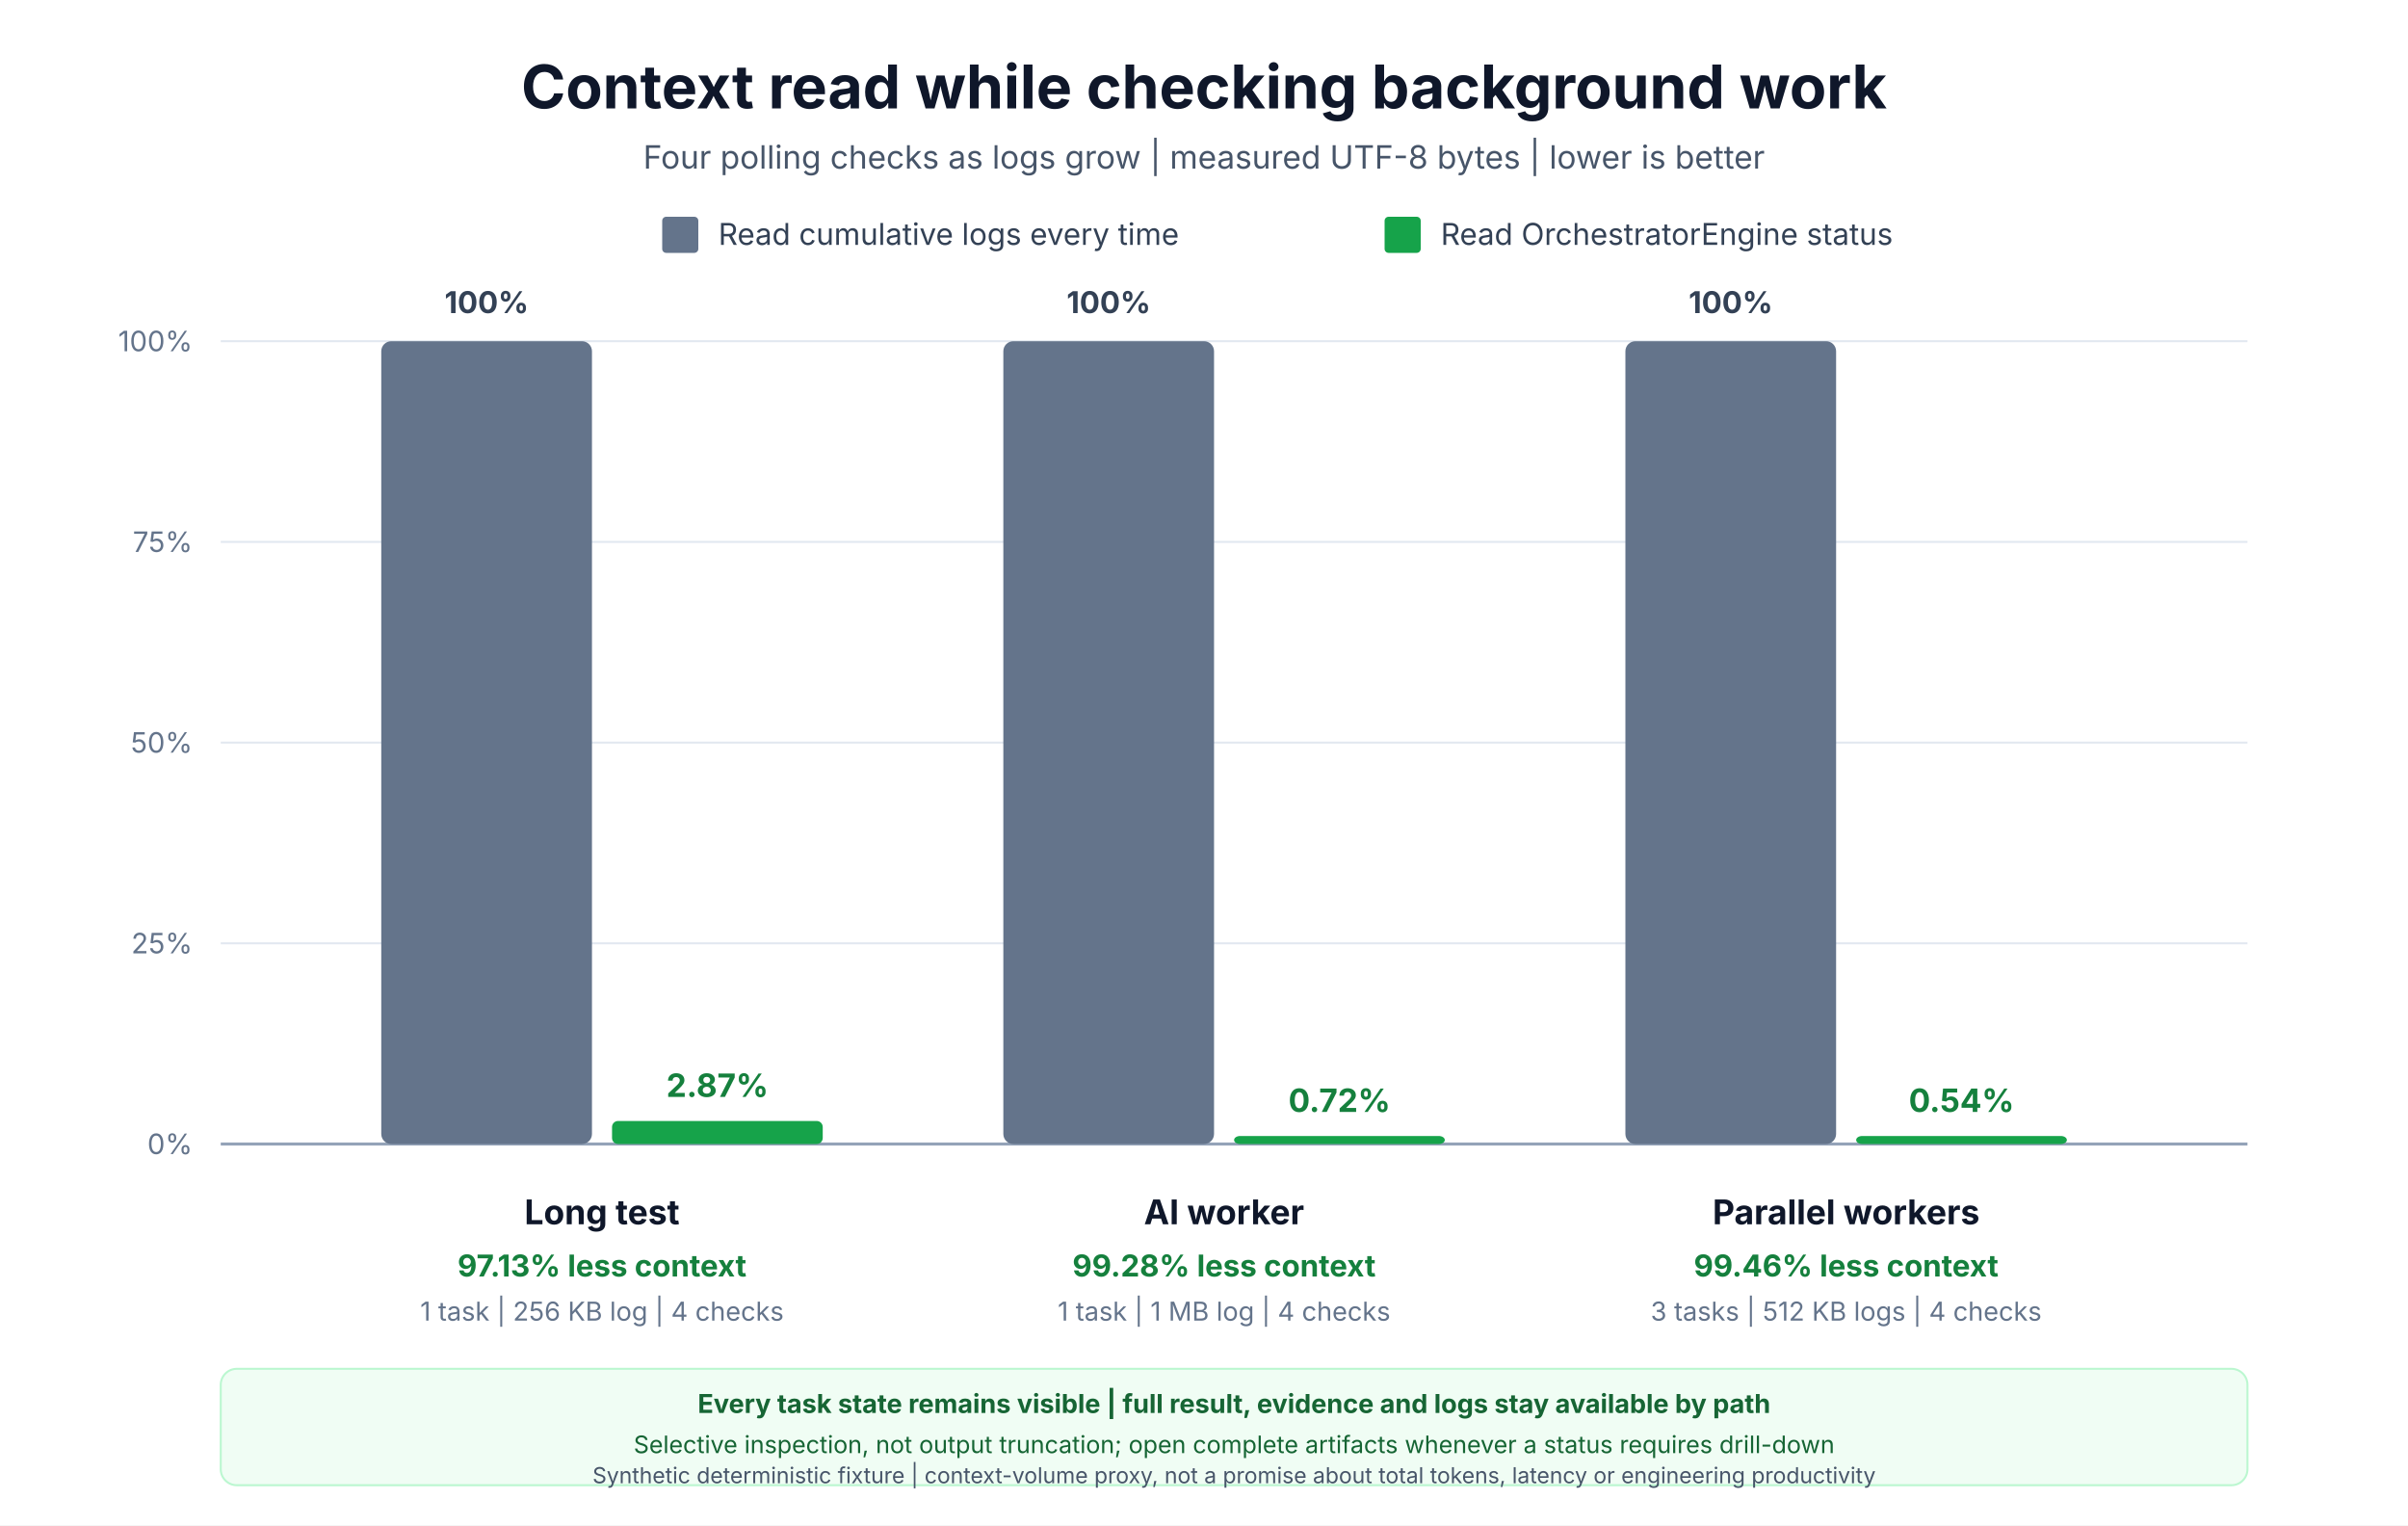
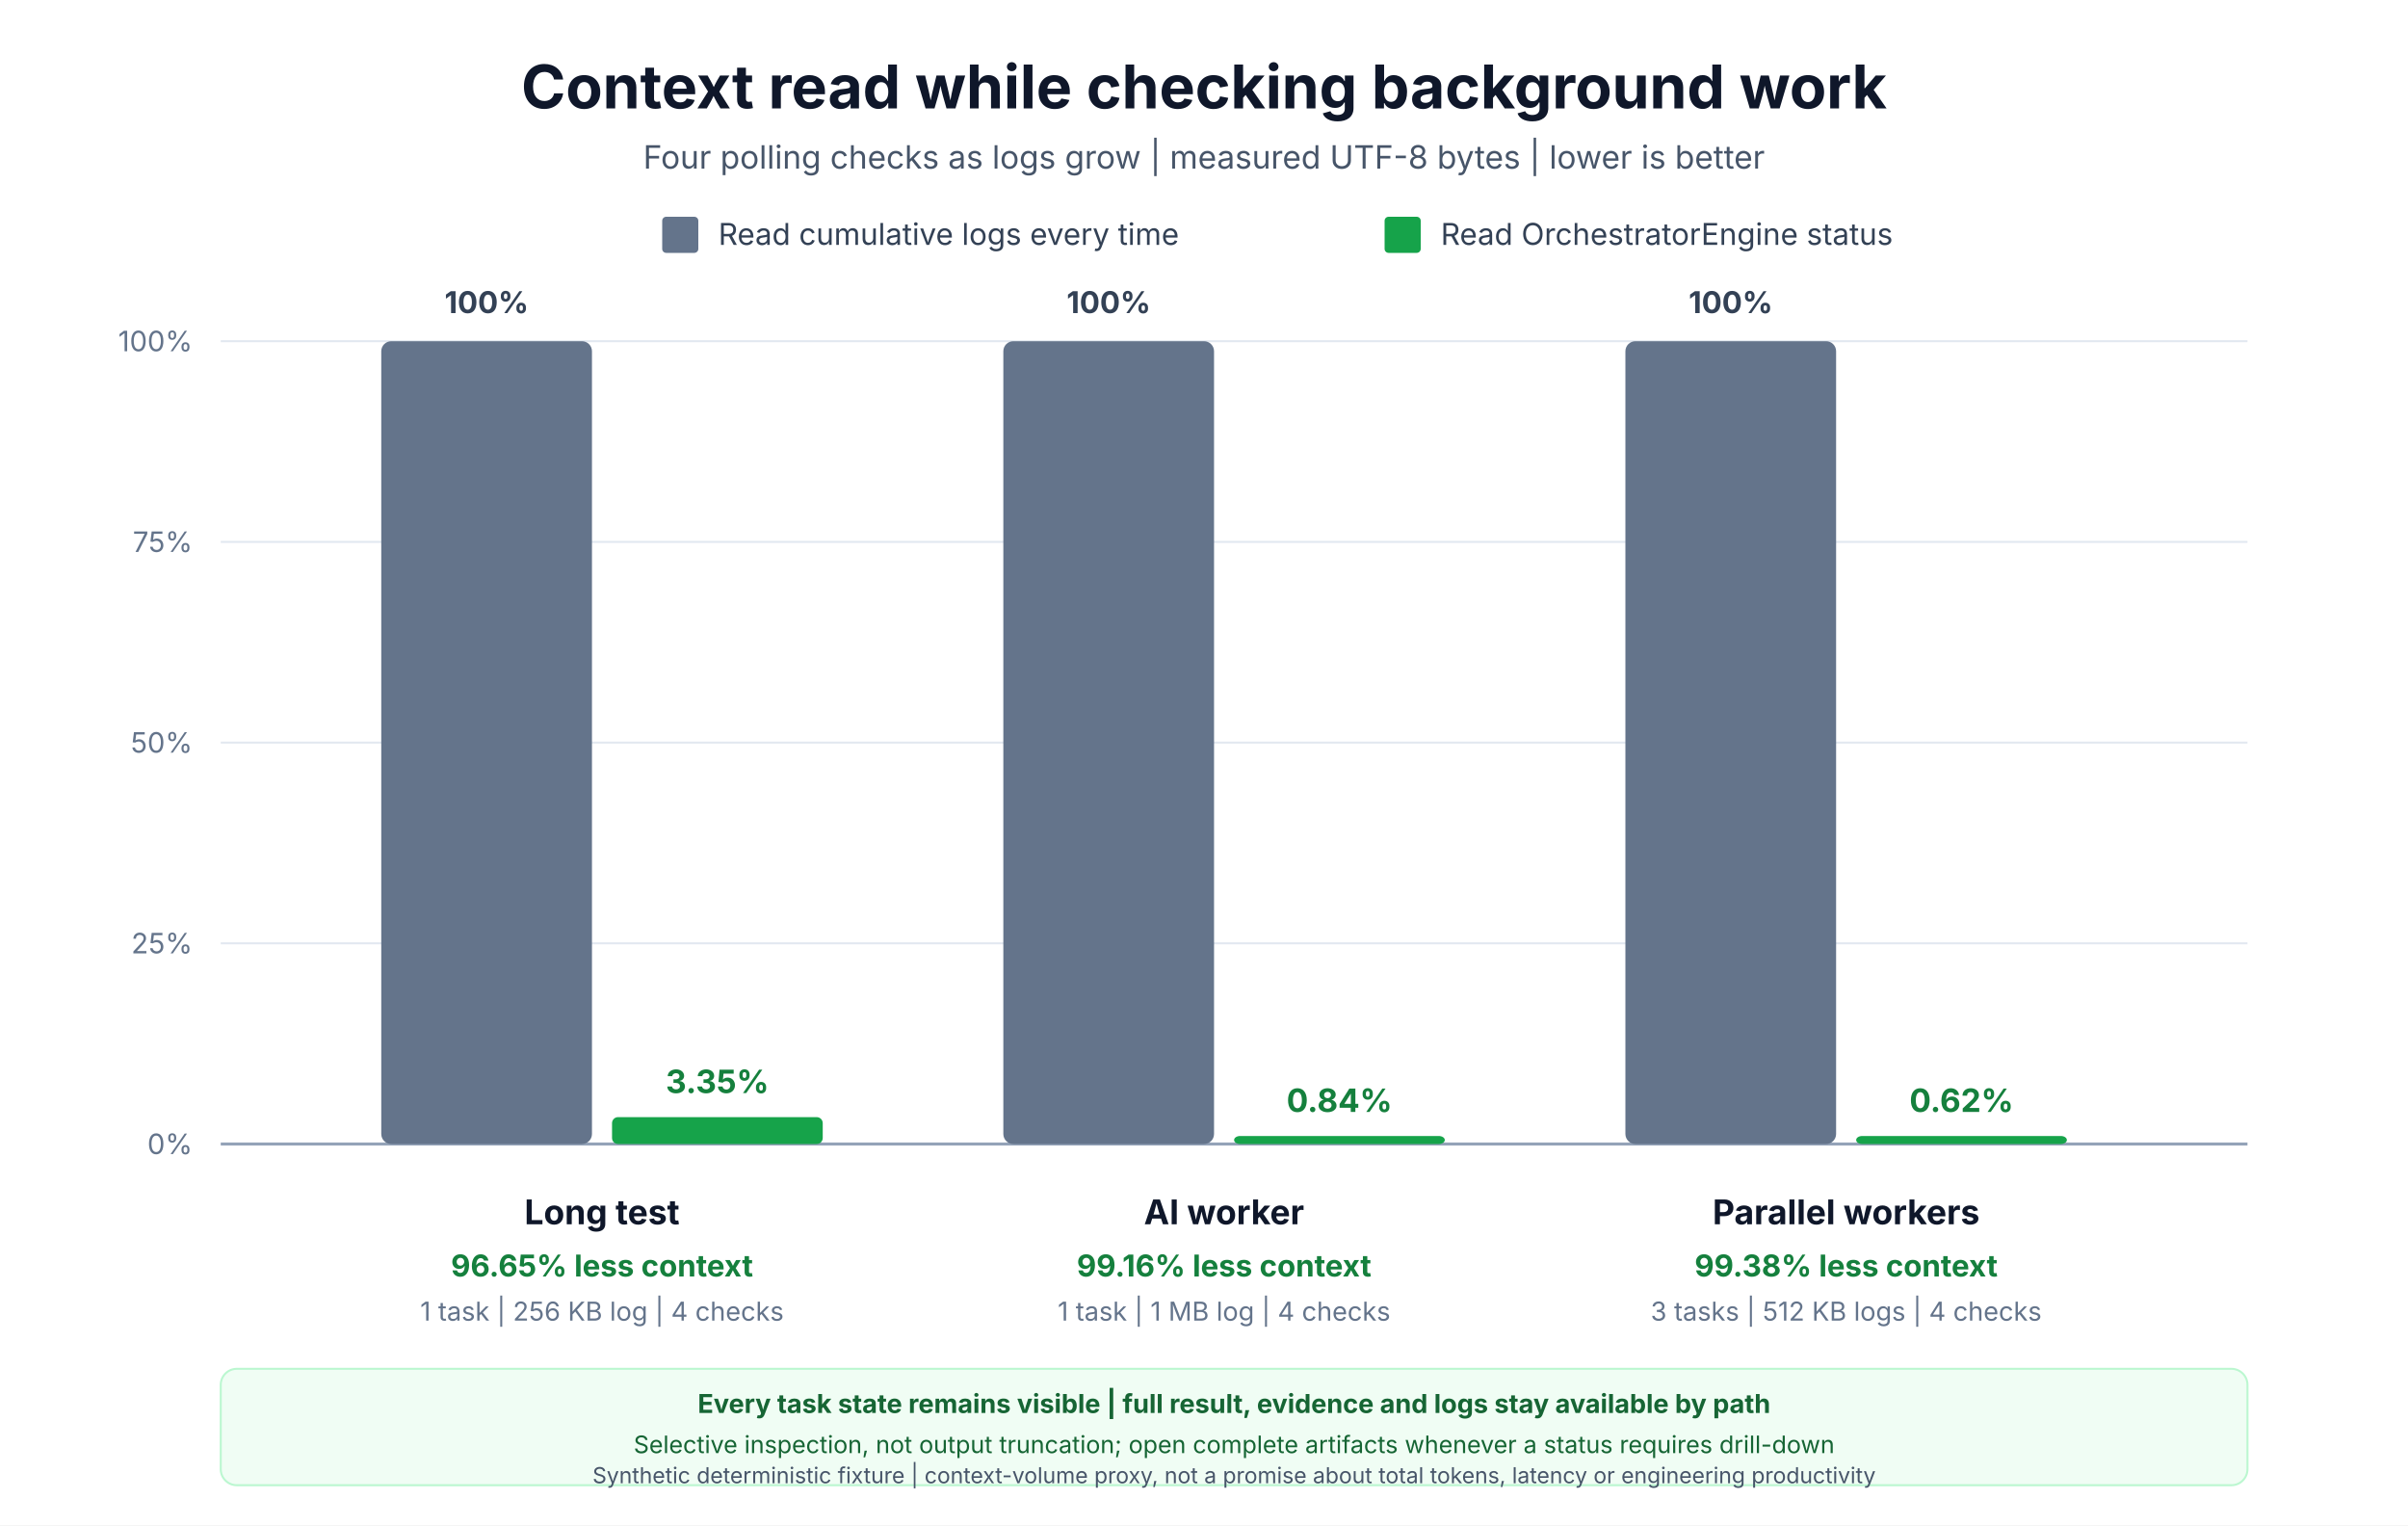
<svg xmlns="http://www.w3.org/2000/svg" width="1200" height="760" viewBox="0 0 1200 760" role="img" aria-labelledby="title description">
  <rect width="1200" height="760" fill="#ffffff" />
  <text x="600" y="54" text-anchor="middle" font-family="Inter, Arial, sans-serif" font-size="30" font-weight="700" fill="#0f172a">Context read while checking background work</text>
  <text x="600" y="84" text-anchor="middle" font-family="Inter, Arial, sans-serif" font-size="16" fill="#475569">Four polling checks as logs grow | measured UTF-8 bytes | lower is better</text>
  <rect x="330" y="108" width="18" height="18" rx="2" fill="#64748b" />
  <text x="358" y="122" font-family="Inter, Arial, sans-serif" font-size="15" fill="#334155">Read cumulative logs every time</text>
  <rect x="690" y="108" width="18" height="18" rx="2" fill="#16a34a" />
  <text x="718" y="122" font-family="Inter, Arial, sans-serif" font-size="15" fill="#334155">Read OrchestratorEngine status</text>
  <line x1="110" y1="570" x2="1120" y2="570" stroke="#94a3b8" stroke-width="1.5" />
  <line x1="110" y1="470" x2="1120" y2="470" stroke="#e2e8f0" />
  <line x1="110" y1="370" x2="1120" y2="370" stroke="#e2e8f0" />
  <line x1="110" y1="270" x2="1120" y2="270" stroke="#e2e8f0" />
  <line x1="110" y1="170" x2="1120" y2="170" stroke="#e2e8f0" />
  <text x="96" y="575" text-anchor="end" font-family="Inter, Arial, sans-serif" font-size="14" fill="#64748b">0%</text>
  <text x="96" y="475" text-anchor="end" font-family="Inter, Arial, sans-serif" font-size="14" fill="#64748b">25%</text>
  <text x="96" y="375" text-anchor="end" font-family="Inter, Arial, sans-serif" font-size="14" fill="#64748b">50%</text>
  <text x="96" y="275" text-anchor="end" font-family="Inter, Arial, sans-serif" font-size="14" fill="#64748b">75%</text>
  <text x="96" y="175" text-anchor="end" font-family="Inter, Arial, sans-serif" font-size="14" fill="#64748b">100%</text>
  <rect x="190" y="170" width="105" height="400" rx="5" fill="#64748b" />
-   <rect x="305" y="558.52" width="105" height="11.48" rx="3" fill="#16a34a" />
+   <rect x="305" y="556.60" width="105" height="13.40" rx="3" fill="#16a34a" />
  <text x="242.5" y="156" text-anchor="middle" font-family="Inter, Arial, sans-serif" font-size="15" font-weight="700" fill="#334155">100%</text>
-   <text x="357.5" y="546.52" text-anchor="middle" font-family="Inter, Arial, sans-serif" font-size="16" font-weight="700" fill="#15803d">2.87%</text>
+   <text x="357.5" y="544.60" text-anchor="middle" font-family="Inter, Arial, sans-serif" font-size="16" font-weight="700" fill="#15803d">3.35%</text>
  <text x="300" y="610" text-anchor="middle" font-family="Inter, Arial, sans-serif" font-size="17" font-weight="700" fill="#0f172a">Long test</text>
-   <text x="300" y="636" text-anchor="middle" font-family="Inter, Arial, sans-serif" font-size="15" font-weight="700" fill="#15803d">97.13% less context</text>
+   <text x="300" y="636" text-anchor="middle" font-family="Inter, Arial, sans-serif" font-size="15" font-weight="700" fill="#15803d">96.65% less context</text>
  <text x="300" y="658" text-anchor="middle" font-family="Inter, Arial, sans-serif" font-size="13" fill="#64748b">1 task | 256 KB log | 4 checks</text>
  <rect x="500" y="170" width="105" height="400" rx="5" fill="#64748b" />
  <rect x="615" y="566.00" width="105" height="4.00" rx="3" fill="#16a34a" />
  <text x="552.5" y="156" text-anchor="middle" font-family="Inter, Arial, sans-serif" font-size="15" font-weight="700" fill="#334155">100%</text>
-   <text x="667.5" y="554.00" text-anchor="middle" font-family="Inter, Arial, sans-serif" font-size="16" font-weight="700" fill="#15803d">0.72%</text>
+   <text x="667.5" y="554.00" text-anchor="middle" font-family="Inter, Arial, sans-serif" font-size="16" font-weight="700" fill="#15803d">0.84%</text>
  <text x="610" y="610" text-anchor="middle" font-family="Inter, Arial, sans-serif" font-size="17" font-weight="700" fill="#0f172a">AI worker</text>
-   <text x="610" y="636" text-anchor="middle" font-family="Inter, Arial, sans-serif" font-size="15" font-weight="700" fill="#15803d">99.28% less context</text>
+   <text x="610" y="636" text-anchor="middle" font-family="Inter, Arial, sans-serif" font-size="15" font-weight="700" fill="#15803d">99.16% less context</text>
  <text x="610" y="658" text-anchor="middle" font-family="Inter, Arial, sans-serif" font-size="13" fill="#64748b">1 task | 1 MB log | 4 checks</text>
  <rect x="810" y="170" width="105" height="400" rx="5" fill="#64748b" />
  <rect x="925" y="566.00" width="105" height="4.00" rx="3" fill="#16a34a" />
  <text x="862.5" y="156" text-anchor="middle" font-family="Inter, Arial, sans-serif" font-size="15" font-weight="700" fill="#334155">100%</text>
-   <text x="977.5" y="554.00" text-anchor="middle" font-family="Inter, Arial, sans-serif" font-size="16" font-weight="700" fill="#15803d">0.54%</text>
+   <text x="977.5" y="554.00" text-anchor="middle" font-family="Inter, Arial, sans-serif" font-size="16" font-weight="700" fill="#15803d">0.62%</text>
  <text x="920" y="610" text-anchor="middle" font-family="Inter, Arial, sans-serif" font-size="17" font-weight="700" fill="#0f172a">Parallel workers</text>
-   <text x="920" y="636" text-anchor="middle" font-family="Inter, Arial, sans-serif" font-size="15" font-weight="700" fill="#15803d">99.46% less context</text>
+   <text x="920" y="636" text-anchor="middle" font-family="Inter, Arial, sans-serif" font-size="15" font-weight="700" fill="#15803d">99.38% less context</text>
  <text x="920" y="658" text-anchor="middle" font-family="Inter, Arial, sans-serif" font-size="13" fill="#64748b">3 tasks | 512 KB logs | 4 checks</text>
  <rect x="110" y="682" width="1010" height="58" rx="8" fill="#f0fdf4" stroke="#bbf7d0" />
  <text x="615" y="704" text-anchor="middle" font-family="Inter, Arial, sans-serif" font-size="13" font-weight="700" fill="#166534">Every task state remains visible | full result, evidence and logs stay available by path</text>
  <text x="615" y="724" text-anchor="middle" font-family="Inter, Arial, sans-serif" font-size="12" fill="#166534">Selective inspection, not output truncation; open complete artifacts whenever a status requires drill-down</text>
  <text x="615" y="739" text-anchor="middle" font-family="Inter, Arial, sans-serif" font-size="11" fill="#475569">Synthetic deterministic fixture | context-volume proxy, not a promise about total tokens, latency or engineering productivity</text>
</svg>
